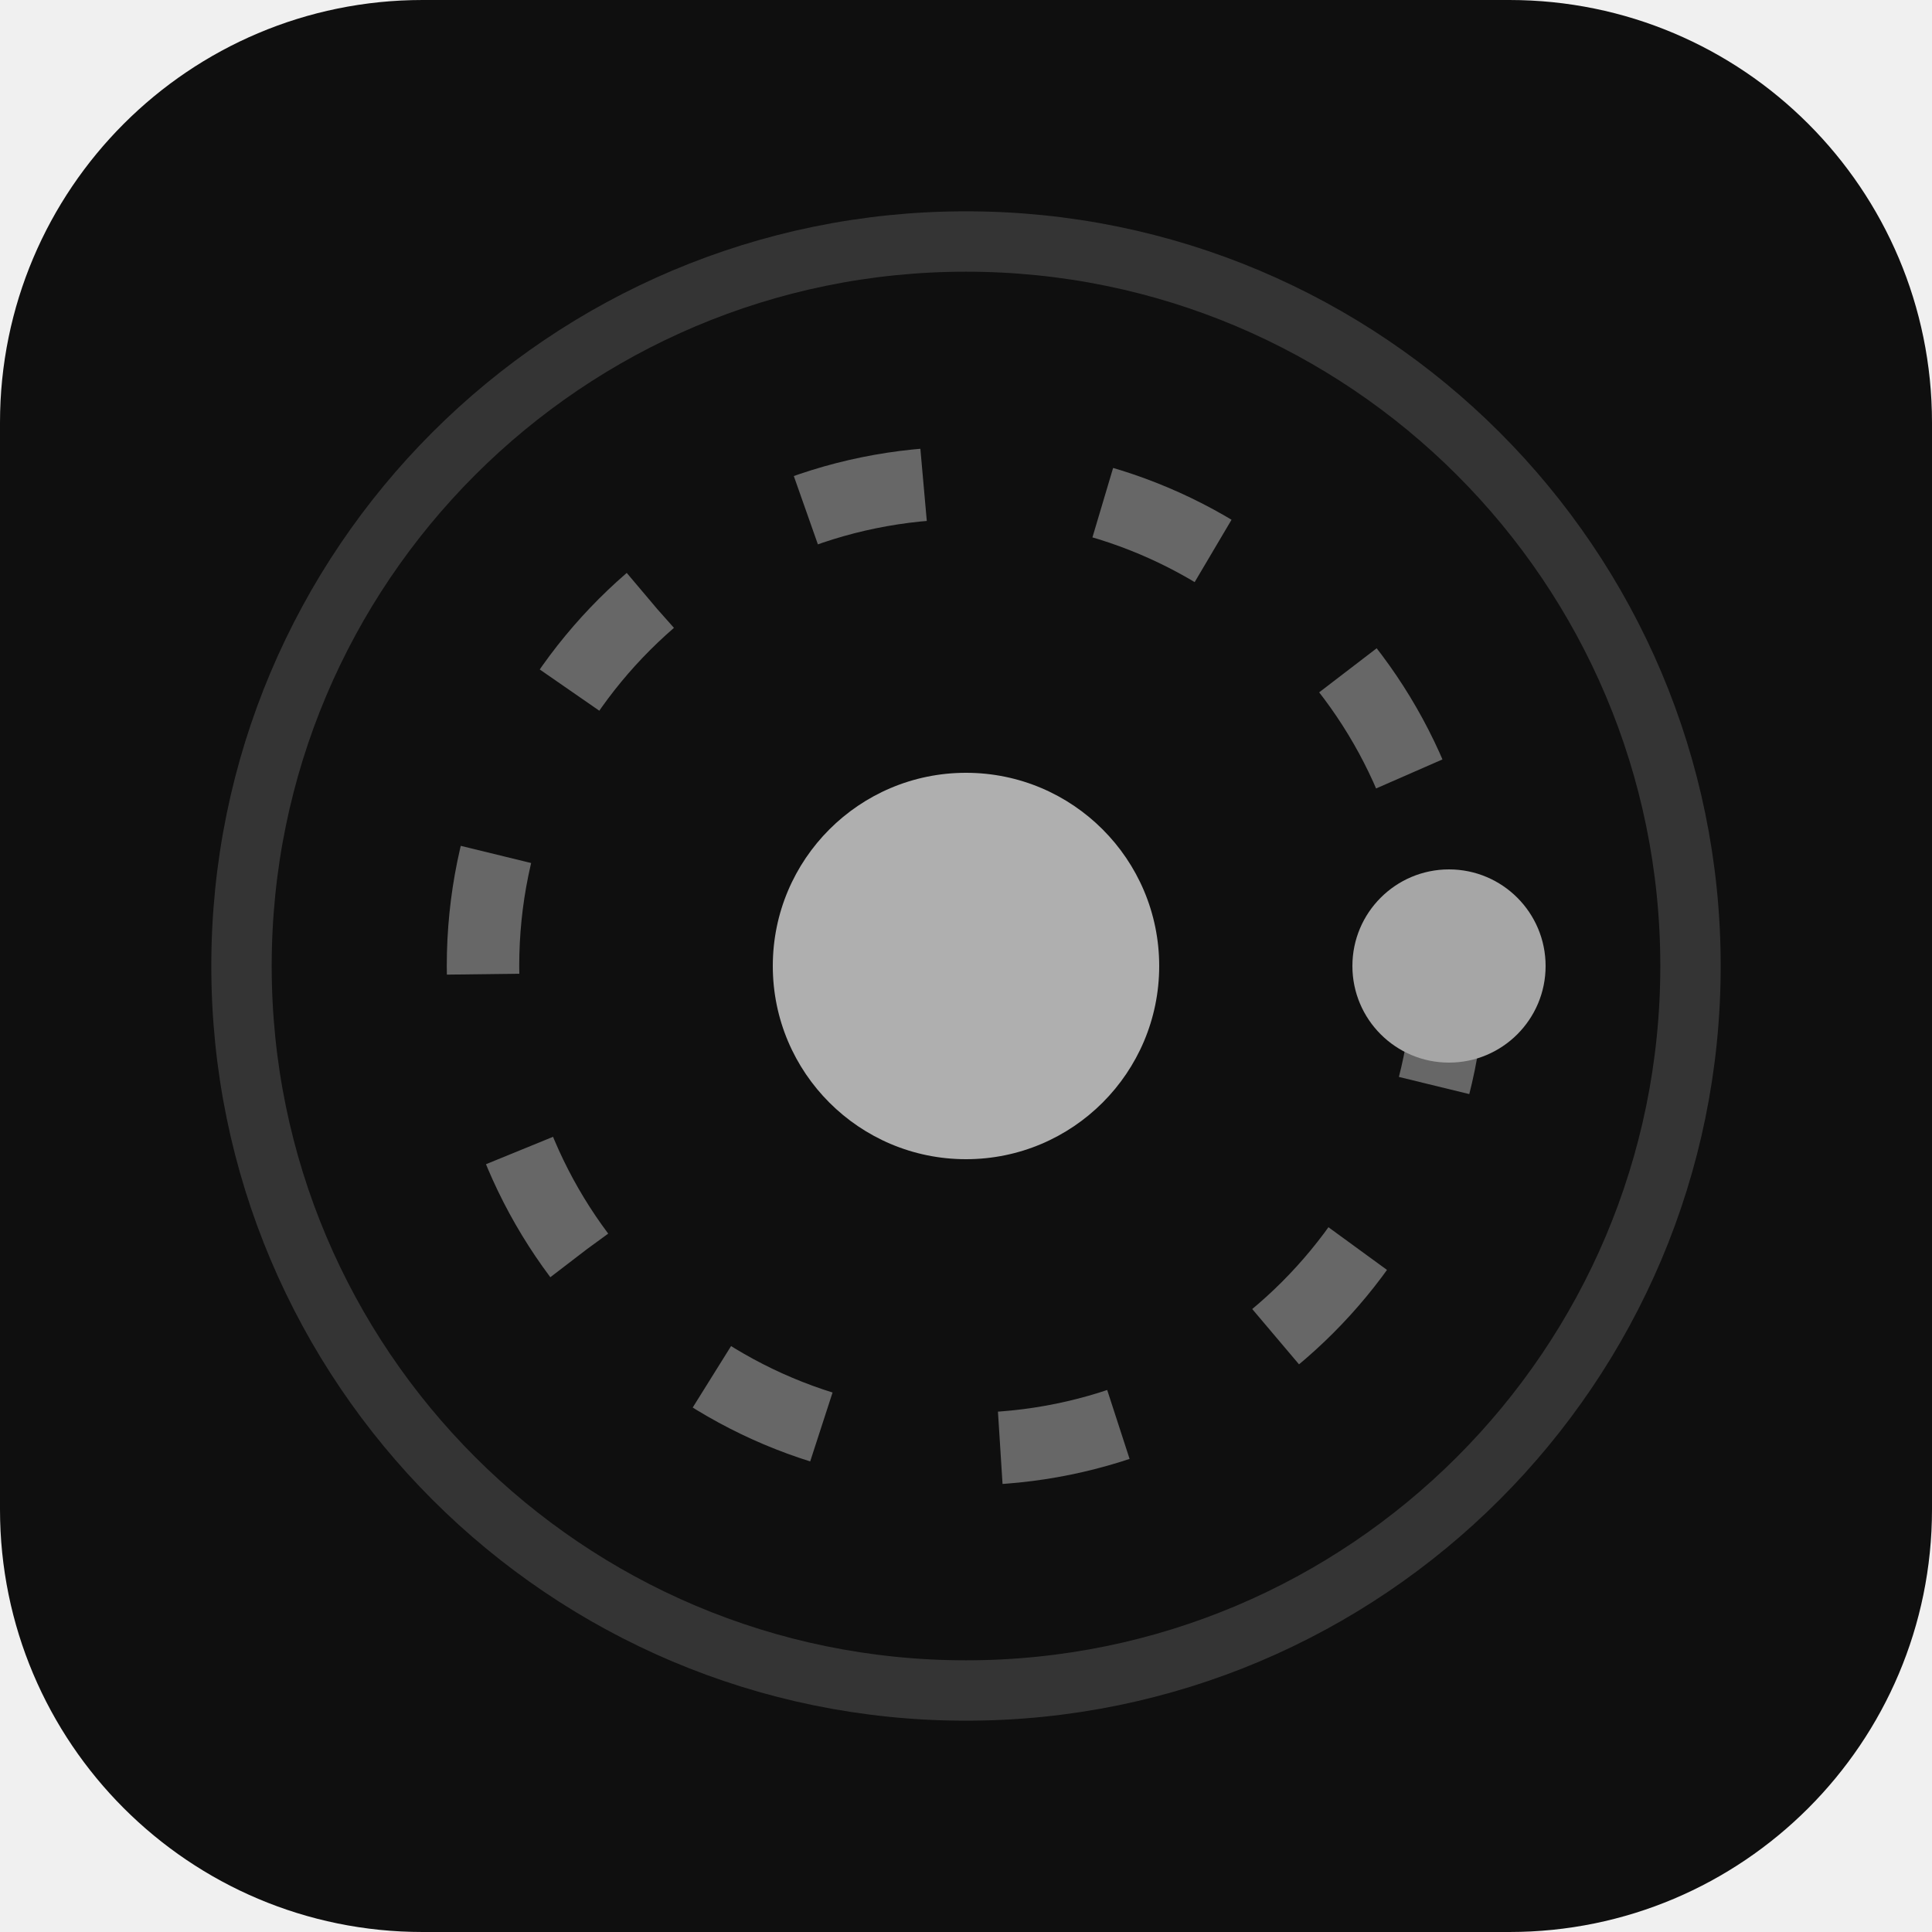
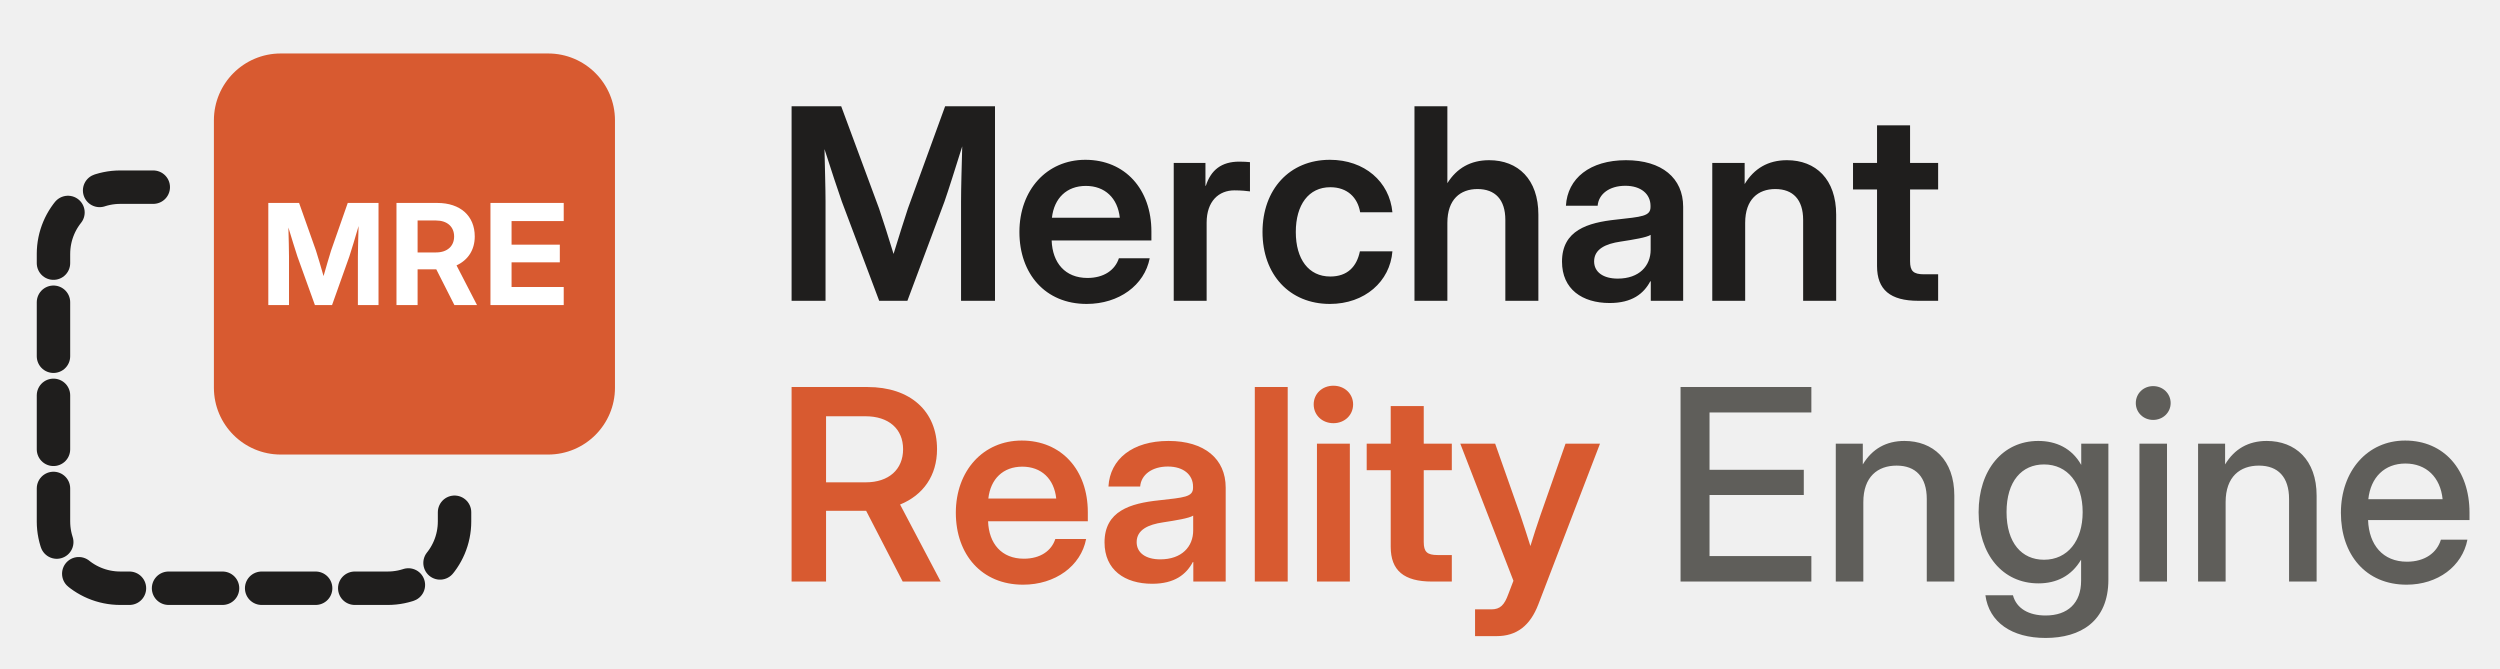
- <svg xmlns="http://www.w3.org/2000/svg" viewBox="0 0 32 32">
-   <rect width="32" height="32" rx="7" fill="#0f0f0f" />
-   <circle cx="16" cy="16" r="3.2" fill="#afafaf" />
-   <circle cx="16" cy="16" r="8" fill="none" stroke="#afafaf" stroke-opacity=".55" stroke-width="1.2" stroke-dasharray="2 3" />
-   <circle cx="16" cy="16" r="12" fill="none" stroke="#a5a5a5" stroke-opacity=".25" stroke-width="1" />
-   <circle cx="24" cy="16" r="1.6" fill="#a6a6a6" />
+ <svg xmlns="http://www.w3.org/2000/svg" viewBox="0 0 374 100" width="374" height="100">
+   <mask id="gap" maskUnits="userSpaceOnUse" x="-10" y="-10" width="120" height="120">
+     <rect x="-10" y="-10" width="120" height="120" fill="#fff" />
+     <rect x="26.00" y="2.00" width="72.00" height="72.00" rx="16.00" fill="#000" />
+   </mask>
+   <rect mask="url(#gap)" x="8.00" y="28.00" width="60.00" height="60.00" rx="10.00" fill="none" stroke="#1F1E1D" stroke-width="5.00" stroke-dasharray="8.078 5.849" stroke-dashoffset="17.075" stroke-linecap="round" />
+   <rect x="32.00" y="8.00" width="60.00" height="60.00" rx="10.00" fill="#D85A30" />
+   <path d="M40.139 45.639H43.235V38.379C43.235 37.364 43.184 35.652 43.143 34.032C43.666 35.744 44.179 37.436 44.496 38.379L47.111 45.639H49.675L52.259 38.379C52.587 37.405 53.12 35.601 53.643 33.816C53.602 35.498 53.54 37.313 53.54 38.379V45.639H56.627V30.361H52.023L49.531 37.477C49.254 38.379 48.772 39.989 48.403 41.302C48.034 39.989 47.552 38.379 47.265 37.477L44.743 30.361H40.139Z M59.313 45.639H62.472V40.297H65.24C65.25 40.297 65.261 40.297 65.271 40.297L67.978 45.639H71.362L68.296 39.702C70.008 38.913 71.023 37.395 71.023 35.375C71.023 32.299 68.87 30.361 65.425 30.361H59.313ZM62.472 37.764V32.986H65.23C66.901 32.986 67.937 33.919 67.937 35.375C67.937 36.831 66.901 37.764 65.24 37.764Z M73.372 45.639H84.333V42.932H76.53V39.241H83.749V36.605H76.53V33.068H84.333V30.361H73.372Z" fill="#FFFFFF" />
+   <path d="M118.422 45.0H123.5V30.156C123.5 28.203 123.402 25.176 123.344 22.305C124.359 25.449 125.336 28.457 125.941 30.156L131.527 45.0H135.746L141.293 30.156C141.918 28.379 142.914 25.176 143.949 21.895C143.871 24.883 143.773 28.105 143.773 30.156V45.0H148.852V15.898H141.391L135.824 31.191C135.297 32.812 134.359 35.723 133.676 37.988C132.992 35.723 132.055 32.812 131.508 31.191L125.844 15.898H118.422Z M162.562 45.469C167.387 45.469 171.215 42.676 171.996 38.633H167.387C166.82 40.391 165.16 41.582 162.68 41.582C159.359 41.582 157.445 39.336 157.328 35.977H172.25V34.629C172.25 28.301 168.305 23.906 162.367 23.906C156.586 23.906 152.504 28.438 152.504 34.707C152.504 40.957 156.371 45.469 162.562 45.469ZM157.367 32.578C157.699 29.629 159.594 27.812 162.445 27.812C165.297 27.812 167.211 29.629 167.523 32.578Z M175.59 45.0H180.512V33.32C180.512 30.098 182.328 28.477 184.672 28.477C185.648 28.477 186.625 28.574 186.996 28.633V24.258C186.605 24.219 186.059 24.18 185.395 24.18C182.738 24.18 181.156 25.43 180.395 27.793H180.336V24.375H175.59Z M198.949 45.469C204.164 45.469 207.953 42.109 208.305 37.598H203.441C202.973 39.883 201.586 41.367 199.008 41.367C195.766 41.367 193.852 38.77 193.852 34.707C193.852 30.625 195.785 28.008 199.008 28.008C201.566 28.008 203.109 29.551 203.48 31.758H208.305C207.875 27.168 204.125 23.906 198.949 23.906C192.914 23.906 188.871 28.34 188.871 34.707C188.871 41.074 192.914 45.469 198.949 45.469Z M216.527 33.34C216.527 29.824 218.461 28.281 221.039 28.281C223.676 28.281 225.199 29.863 225.199 32.891V45.0H230.141V32.109C230.141 26.816 227.094 23.965 222.777 23.965C220.004 23.965 217.934 25.156 216.527 27.402V15.898H211.605V45.0H216.527Z M240.805 45.332C244.164 45.332 245.902 43.926 246.879 42.09H246.957V45.0H251.801V30.938C251.801 26.641 248.617 23.965 243.246 23.965C237.855 23.965 234.496 26.68 234.262 30.781H239.008C239.145 29.043 240.746 27.793 243.148 27.793C245.512 27.793 246.918 29.043 246.918 30.801V30.957C246.918 32.363 245.609 32.422 241.781 32.852C237.523 33.301 233.676 34.453 233.676 39.141C233.676 43.262 236.703 45.332 240.805 45.332ZM242.016 41.68C239.867 41.68 238.48 40.723 238.48 39.102C238.48 37.227 240.277 36.465 242.387 36.152C244.418 35.84 246.332 35.527 246.938 35.137V37.363C246.938 39.766 245.238 41.68 242.016 41.68Z M261.078 33.34C261.078 29.824 263.012 28.281 265.59 28.281C268.227 28.281 269.75 29.863 269.75 32.891V45.0H274.691V32.109C274.691 26.816 271.645 23.965 267.328 23.965C264.496 23.965 262.406 25.215 261.0 27.539V24.375H256.156V45.0H261.078Z M289.945 24.375H285.746V18.75H280.805V24.375H277.211V28.34H280.805V39.805C280.805 43.34 282.777 45.0 286.977 45.0H289.945V41.035H287.836C286.234 41.035 285.746 40.547 285.746 39.082V28.34H289.945Z" fill="#1F1E1D" />
+   <path d="M118.422 87.0H123.578V76.414H129.438C129.496 76.414 129.535 76.414 129.574 76.414L135.043 87.0H140.727L134.652 75.477C138.109 74.07 140.18 71.16 140.18 67.195C140.18 61.492 136.176 57.898 129.77 57.898H118.422ZM123.578 72.156V62.273H129.477C132.953 62.273 135.102 64.168 135.102 67.195C135.102 70.242 132.953 72.156 129.516 72.156Z M153.051 87.469C157.875 87.469 161.703 84.676 162.484 80.633H157.875C157.309 82.391 155.648 83.582 153.168 83.582C149.848 83.582 147.934 81.336 147.816 77.977H162.738V76.629C162.738 70.301 158.793 65.906 152.855 65.906C147.074 65.906 142.992 70.438 142.992 76.707C142.992 82.957 146.859 87.469 153.051 87.469ZM147.855 74.578C148.188 71.629 150.082 69.812 152.934 69.812C155.785 69.812 157.699 71.629 158.012 74.578Z M172.367 87.332C175.727 87.332 177.465 85.926 178.441 84.09H178.52V87.0H183.363V72.938C183.363 68.641 180.18 65.965 174.809 65.965C169.418 65.965 166.059 68.68 165.824 72.781H170.57C170.707 71.043 172.309 69.793 174.711 69.793C177.074 69.793 178.48 71.043 178.48 72.801V72.957C178.48 74.363 177.172 74.422 173.344 74.852C169.086 75.301 165.238 76.453 165.238 81.141C165.238 85.262 168.266 87.332 172.367 87.332ZM173.578 83.68C171.43 83.68 170.043 82.723 170.043 81.102C170.043 79.227 171.84 78.465 173.949 78.152C175.98 77.84 177.895 77.527 178.5 77.137V79.363C178.5 81.766 176.801 83.68 173.578 83.68Z M192.641 57.898H187.719V87.0H192.641Z M197.016 87.0H201.938V66.375H197.016ZM199.477 63.309C201.156 63.309 202.426 62.098 202.426 60.496C202.426 58.914 201.156 57.703 199.477 57.703C197.797 57.703 196.527 58.914 196.527 60.496C196.527 62.098 197.797 63.309 199.477 63.309Z M217.191 66.375H212.992V60.75H208.051V66.375H204.457V70.34H208.051V81.805C208.051 85.34 210.023 87.0 214.223 87.0H217.191V83.035H215.082C213.48 83.035 212.992 82.547 212.992 81.082V70.34H217.191Z M220.668 95.164H223.891C226.879 95.164 228.91 93.621 230.141 90.398L239.359 66.375H234.203L230.434 77.117C229.906 78.641 229.418 80.164 228.949 81.688C228.48 80.164 227.973 78.641 227.465 77.117L223.676 66.375H218.461L226.41 86.883L225.648 88.875C225.062 90.496 224.438 91.16 223.109 91.16H220.668Z " fill="#D85A30" />
+   <path d="M251.41 87.0H270.98V83.191H255.746V74.051H269.848V70.281H255.746V61.707H270.98V57.898H251.41Z M278.754 75.125C278.754 71.297 280.922 69.656 283.734 69.656C286.586 69.656 288.246 71.355 288.246 74.656V87.0H292.367V74.148C292.367 68.758 289.145 65.965 284.906 65.965C282.191 65.965 280.082 67.137 278.676 69.48V66.375H274.633V87.0H278.754Z M306.02 95.438C311.215 95.438 315.414 92.977 315.414 86.727V66.375H311.352V69.52H311.332C309.945 67.059 307.602 65.965 304.926 65.965C299.594 65.965 296.0 70.32 296.0 76.629C296.0 82.918 299.574 87.273 304.945 87.273C307.66 87.273 309.887 86.16 311.312 83.758H311.332V86.883C311.332 90.223 309.34 92.078 306.02 92.078C303.52 92.078 301.664 91.043 301.137 89.051H297.016C297.562 93.094 300.961 95.438 306.02 95.438ZM305.785 83.738C302.465 83.738 300.18 81.238 300.18 76.609C300.18 71.98 302.465 69.48 305.785 69.48C309.301 69.48 311.566 72.293 311.566 76.609C311.566 80.926 309.301 83.738 305.785 83.738Z M320.062 87.0H324.184V66.375H320.062ZM322.113 62.82C323.578 62.82 324.73 61.707 324.73 60.301C324.73 58.875 323.578 57.762 322.113 57.762C320.648 57.762 319.516 58.875 319.516 60.301C319.516 61.707 320.648 62.82 322.113 62.82Z M332.953 75.125C332.953 71.297 335.121 69.656 337.934 69.656C340.785 69.656 342.445 71.355 342.445 74.656V87.0H346.566V74.148C346.566 68.758 343.344 65.965 339.105 65.965C336.391 65.965 334.281 67.137 332.875 69.48V66.375H328.832V87.0H332.953Z M360.023 87.469C364.691 87.469 368.363 84.715 369.125 80.73H365.16C364.574 82.684 362.777 84.031 360.082 84.031C356.469 84.031 354.398 81.512 354.262 77.801H369.438V76.688C369.438 70.32 365.648 65.906 359.809 65.906C354.184 65.906 350.199 70.438 350.199 76.727C350.199 82.957 353.91 87.469 360.023 87.469ZM354.301 74.676C354.652 71.395 356.742 69.344 359.848 69.344C362.973 69.344 365.082 71.395 365.414 74.676Z" fill="#5F5E5A" />
</svg>
